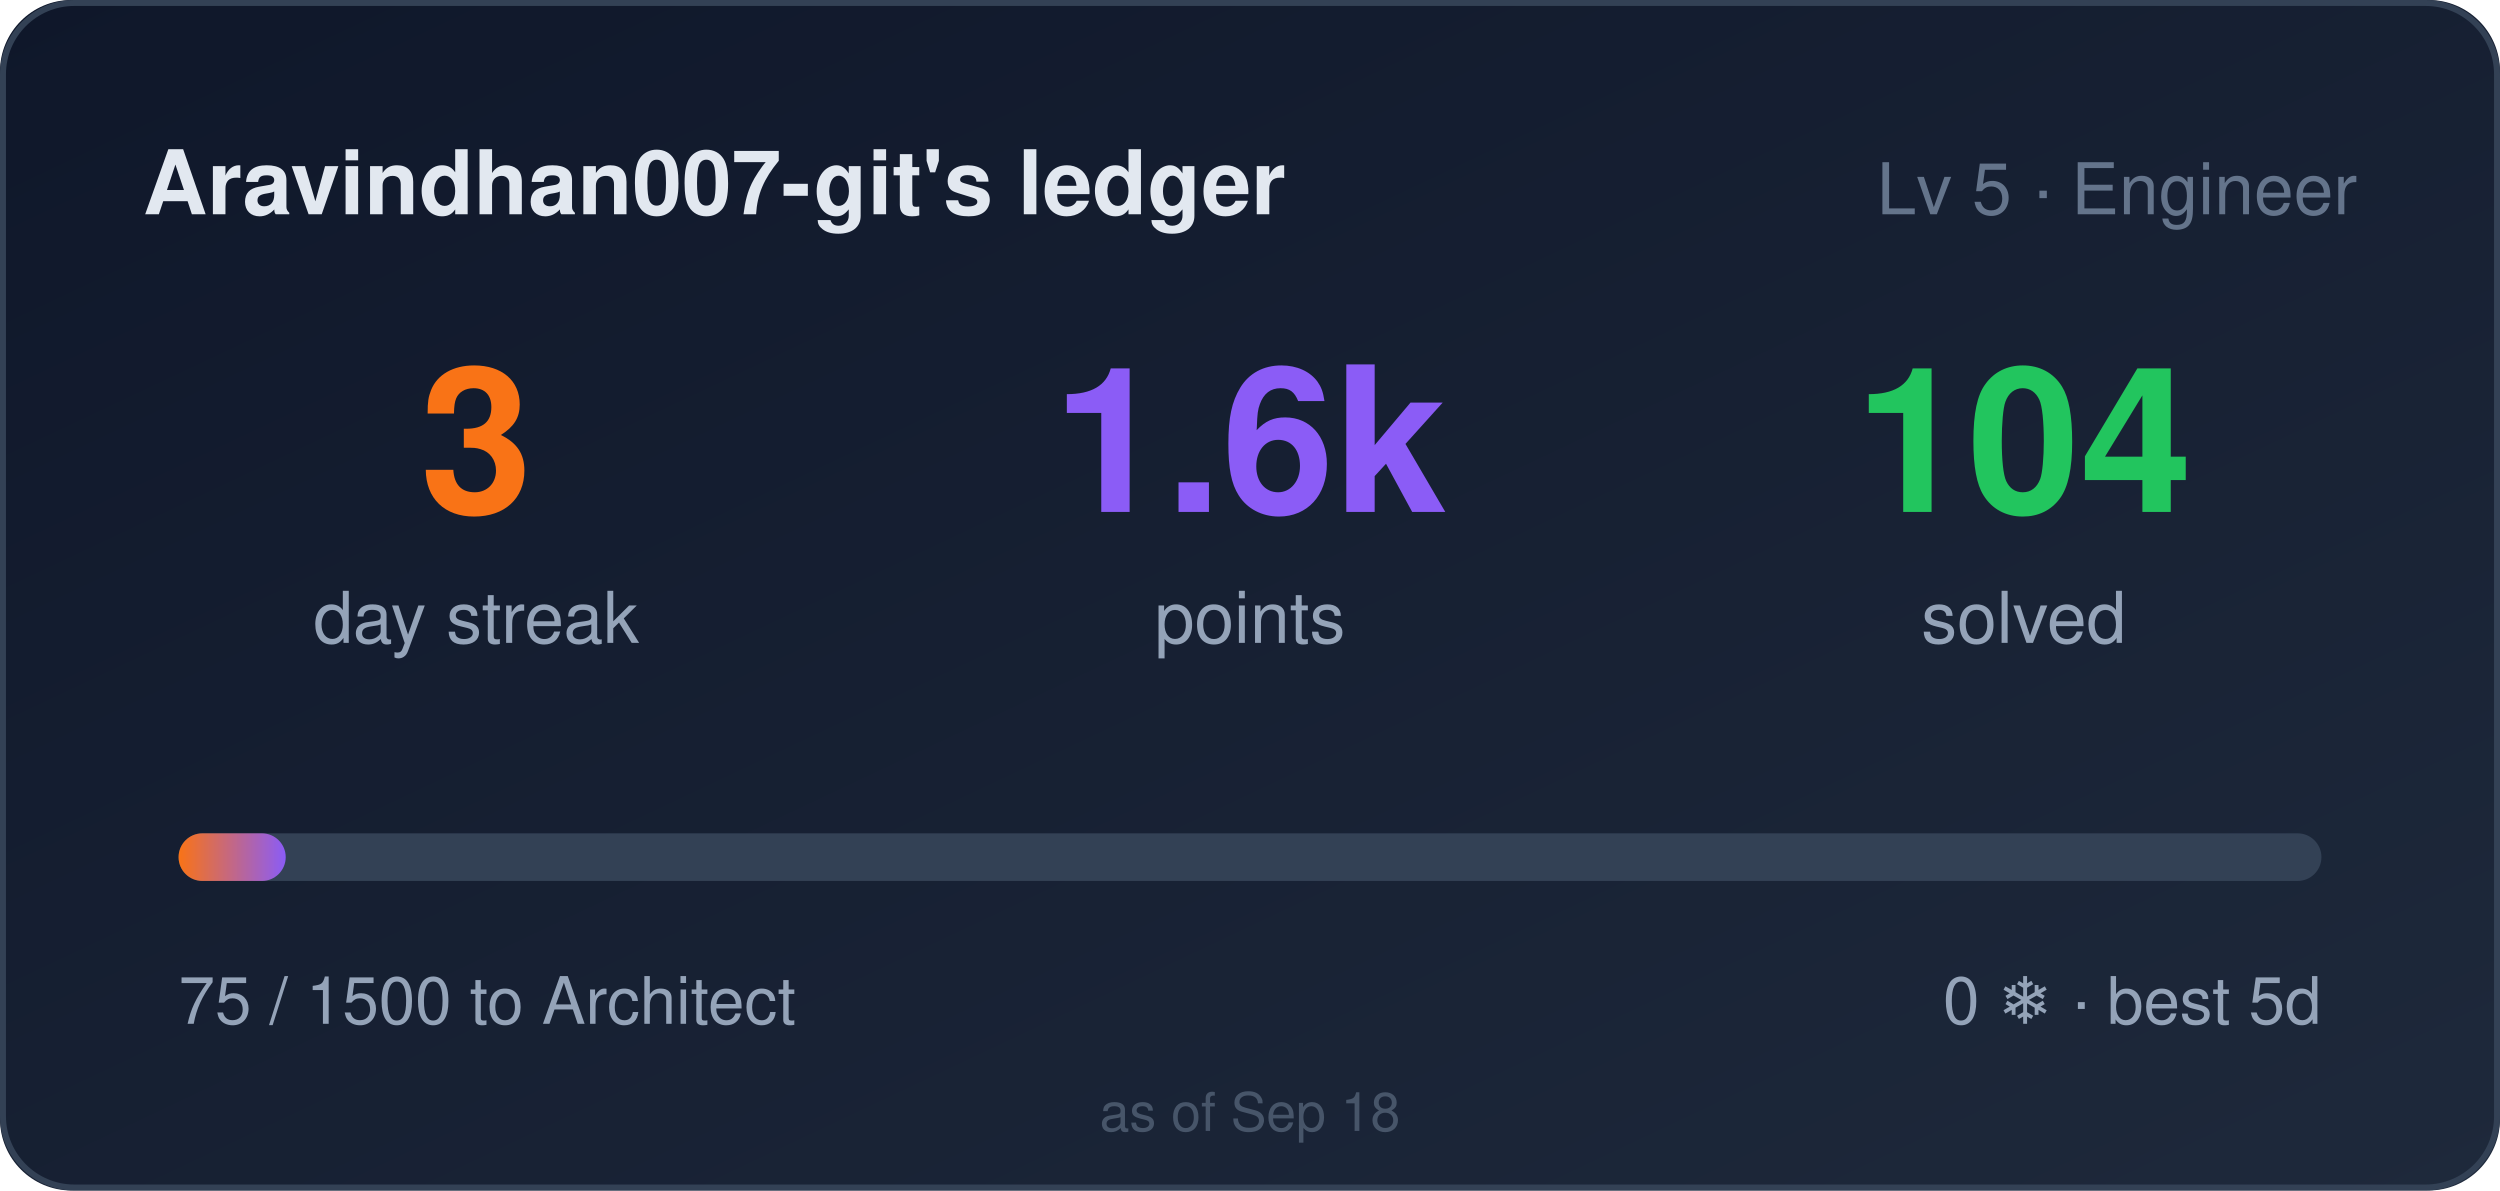
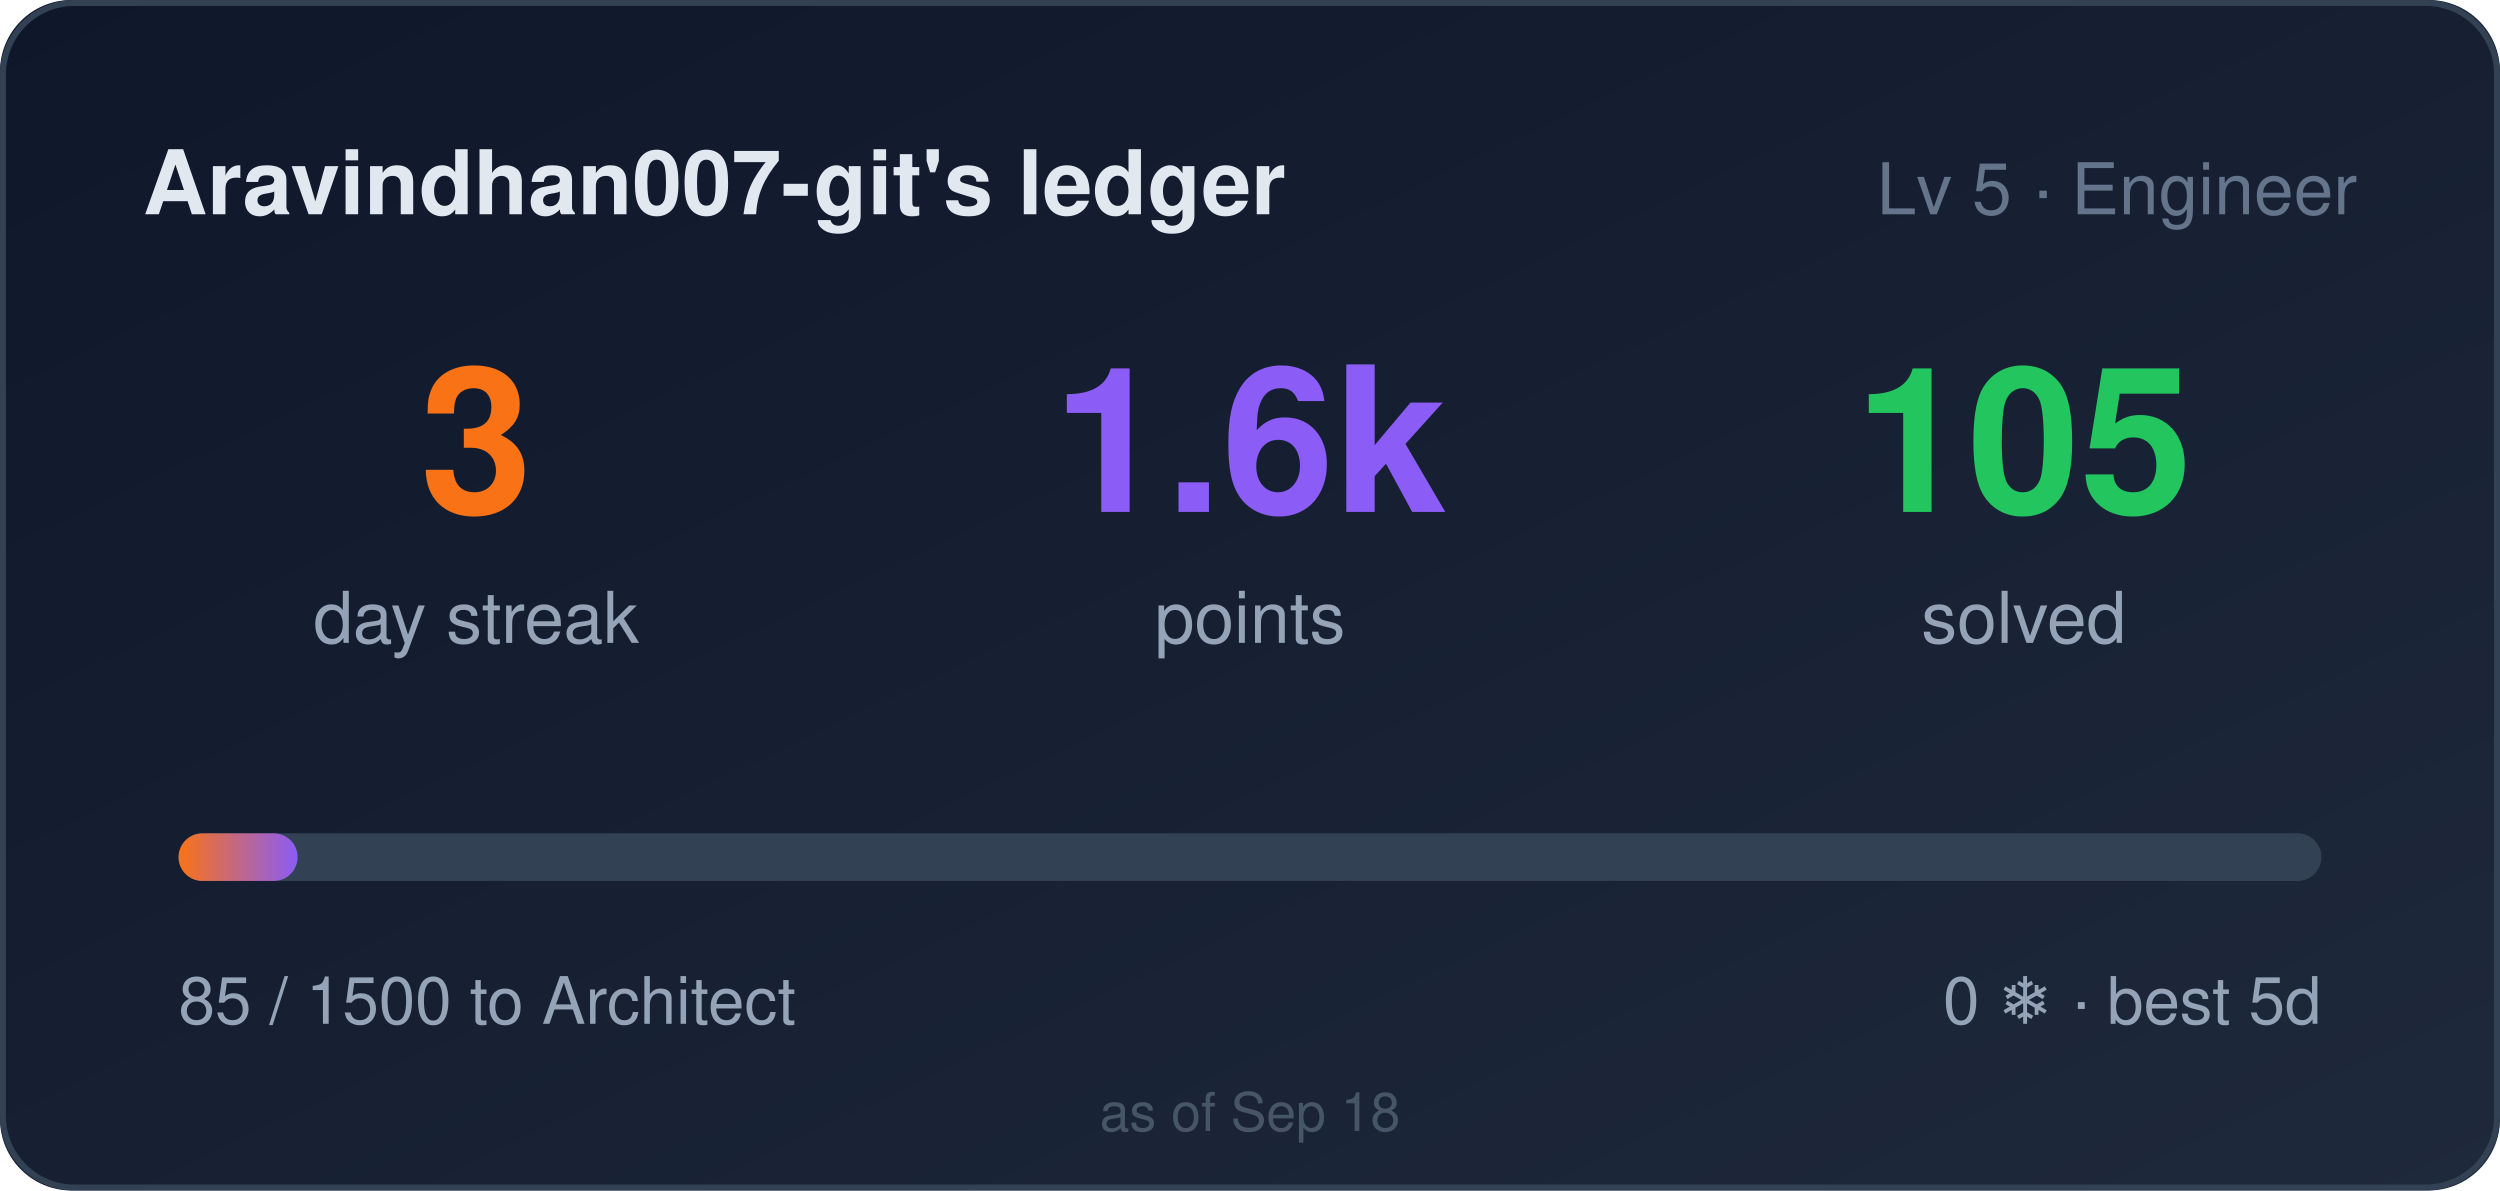
- <svg xmlns="http://www.w3.org/2000/svg" width="420" height="200" role="img" aria-label="Aravindhan007-git's ledger: 3 day streak, 1575 points">
+ <svg xmlns="http://www.w3.org/2000/svg" width="420" height="200" role="img" aria-label="Aravindhan007-git's ledger: 3 day streak, 1585 points">
  <style>
    .bar,.n{transform-box:fill-box}
    .bar{transform-origin:left center}
    @media (prefers-reduced-motion: no-preference){
      .bar{animation:cl-grow .9s cubic-bezier(.22,1,.36,1) both}
      .n{animation:cl-rise .5s ease-out both}
      .n2{animation-delay:.08s}
      .n3{animation-delay:.16s}
    }
    @keyframes cl-grow{from{transform:scaleX(0)}to{transform:scaleX(1)}}
    @keyframes cl-rise{from{opacity:0;transform:translateY(6px)}to{opacity:1;transform:none}}
  </style>
  <defs>
    <linearGradient id="bg" x1="0" y1="0" x2="1" y2="1">
      <stop offset="0" stop-color="#0f172a" />
      <stop offset="1" stop-color="#1e293b" />
    </linearGradient>
    <linearGradient id="bar" x1="0" y1="0" x2="1" y2="0">
      <stop offset="0" stop-color="#f97316" />
      <stop offset="1" stop-color="#8b5cf6" />
    </linearGradient>
  </defs>
  <rect width="420" height="200" rx="12" fill="url(#bg)" />
  <rect x="0.5" y="0.5" width="419" height="199" rx="12" fill="none" stroke="#334155" />
  <text x="24" y="36" fill="#e2e8f0" font-size="15" font-weight="600" font-family="Segoe UI,Helvetica,Arial,sans-serif">Aravindhan007-git's ledger</text>
  <text x="396" y="36" fill="#64748b" font-size="12" text-anchor="end" font-family="Segoe UI,Helvetica,Arial,sans-serif">Lv 5 · Engineer</text>
  <g font-family="Segoe UI,Helvetica,Arial,sans-serif">
    <text class="n n1" x="80" y="86" fill="#f97316" font-size="34" font-weight="700" text-anchor="middle">3</text>
    <text x="80" y="108" fill="#94a3b8" font-size="12" text-anchor="middle">day streak</text>
    <text class="n n2" x="210" y="86" fill="#8b5cf6" font-size="34" font-weight="700" text-anchor="middle">1.6k</text>
    <text x="210" y="108" fill="#94a3b8" font-size="12" text-anchor="middle">points</text>
-     <text class="n n3" x="340" y="86" fill="#22c55e" font-size="34" font-weight="700" text-anchor="middle">104</text>
+     <text class="n n3" x="340" y="86" fill="#22c55e" font-size="34" font-weight="700" text-anchor="middle">105</text>
    <text x="340" y="108" fill="#94a3b8" font-size="12" text-anchor="middle">solved</text>
  </g>
  <rect x="30" y="140" width="360" height="8" rx="4" fill="#334155" />
-   <rect class="bar" x="30" y="140" width="18" height="8" rx="4" fill="url(#bar)" />
-   <text x="30" y="172" fill="#94a3b8" font-size="11" font-family="Segoe UI,Helvetica,Arial,sans-serif">75 / 1500 to Architect</text>
+   <rect class="bar" x="30" y="140" width="20" height="8" rx="4" fill="url(#bar)" />
+   <text x="30" y="172" fill="#94a3b8" font-size="11" font-family="Segoe UI,Helvetica,Arial,sans-serif">85 / 1500 to Architect</text>
  <text x="390" y="172" fill="#94a3b8" font-size="11" text-anchor="end" font-family="Segoe UI,Helvetica,Arial,sans-serif">0 ❄ · best 5d</text>
  <text x="210" y="190" fill="#475569" font-size="9" text-anchor="middle" font-family="Segoe UI,Helvetica,Arial,sans-serif">as of Sep 18</text>
</svg>
